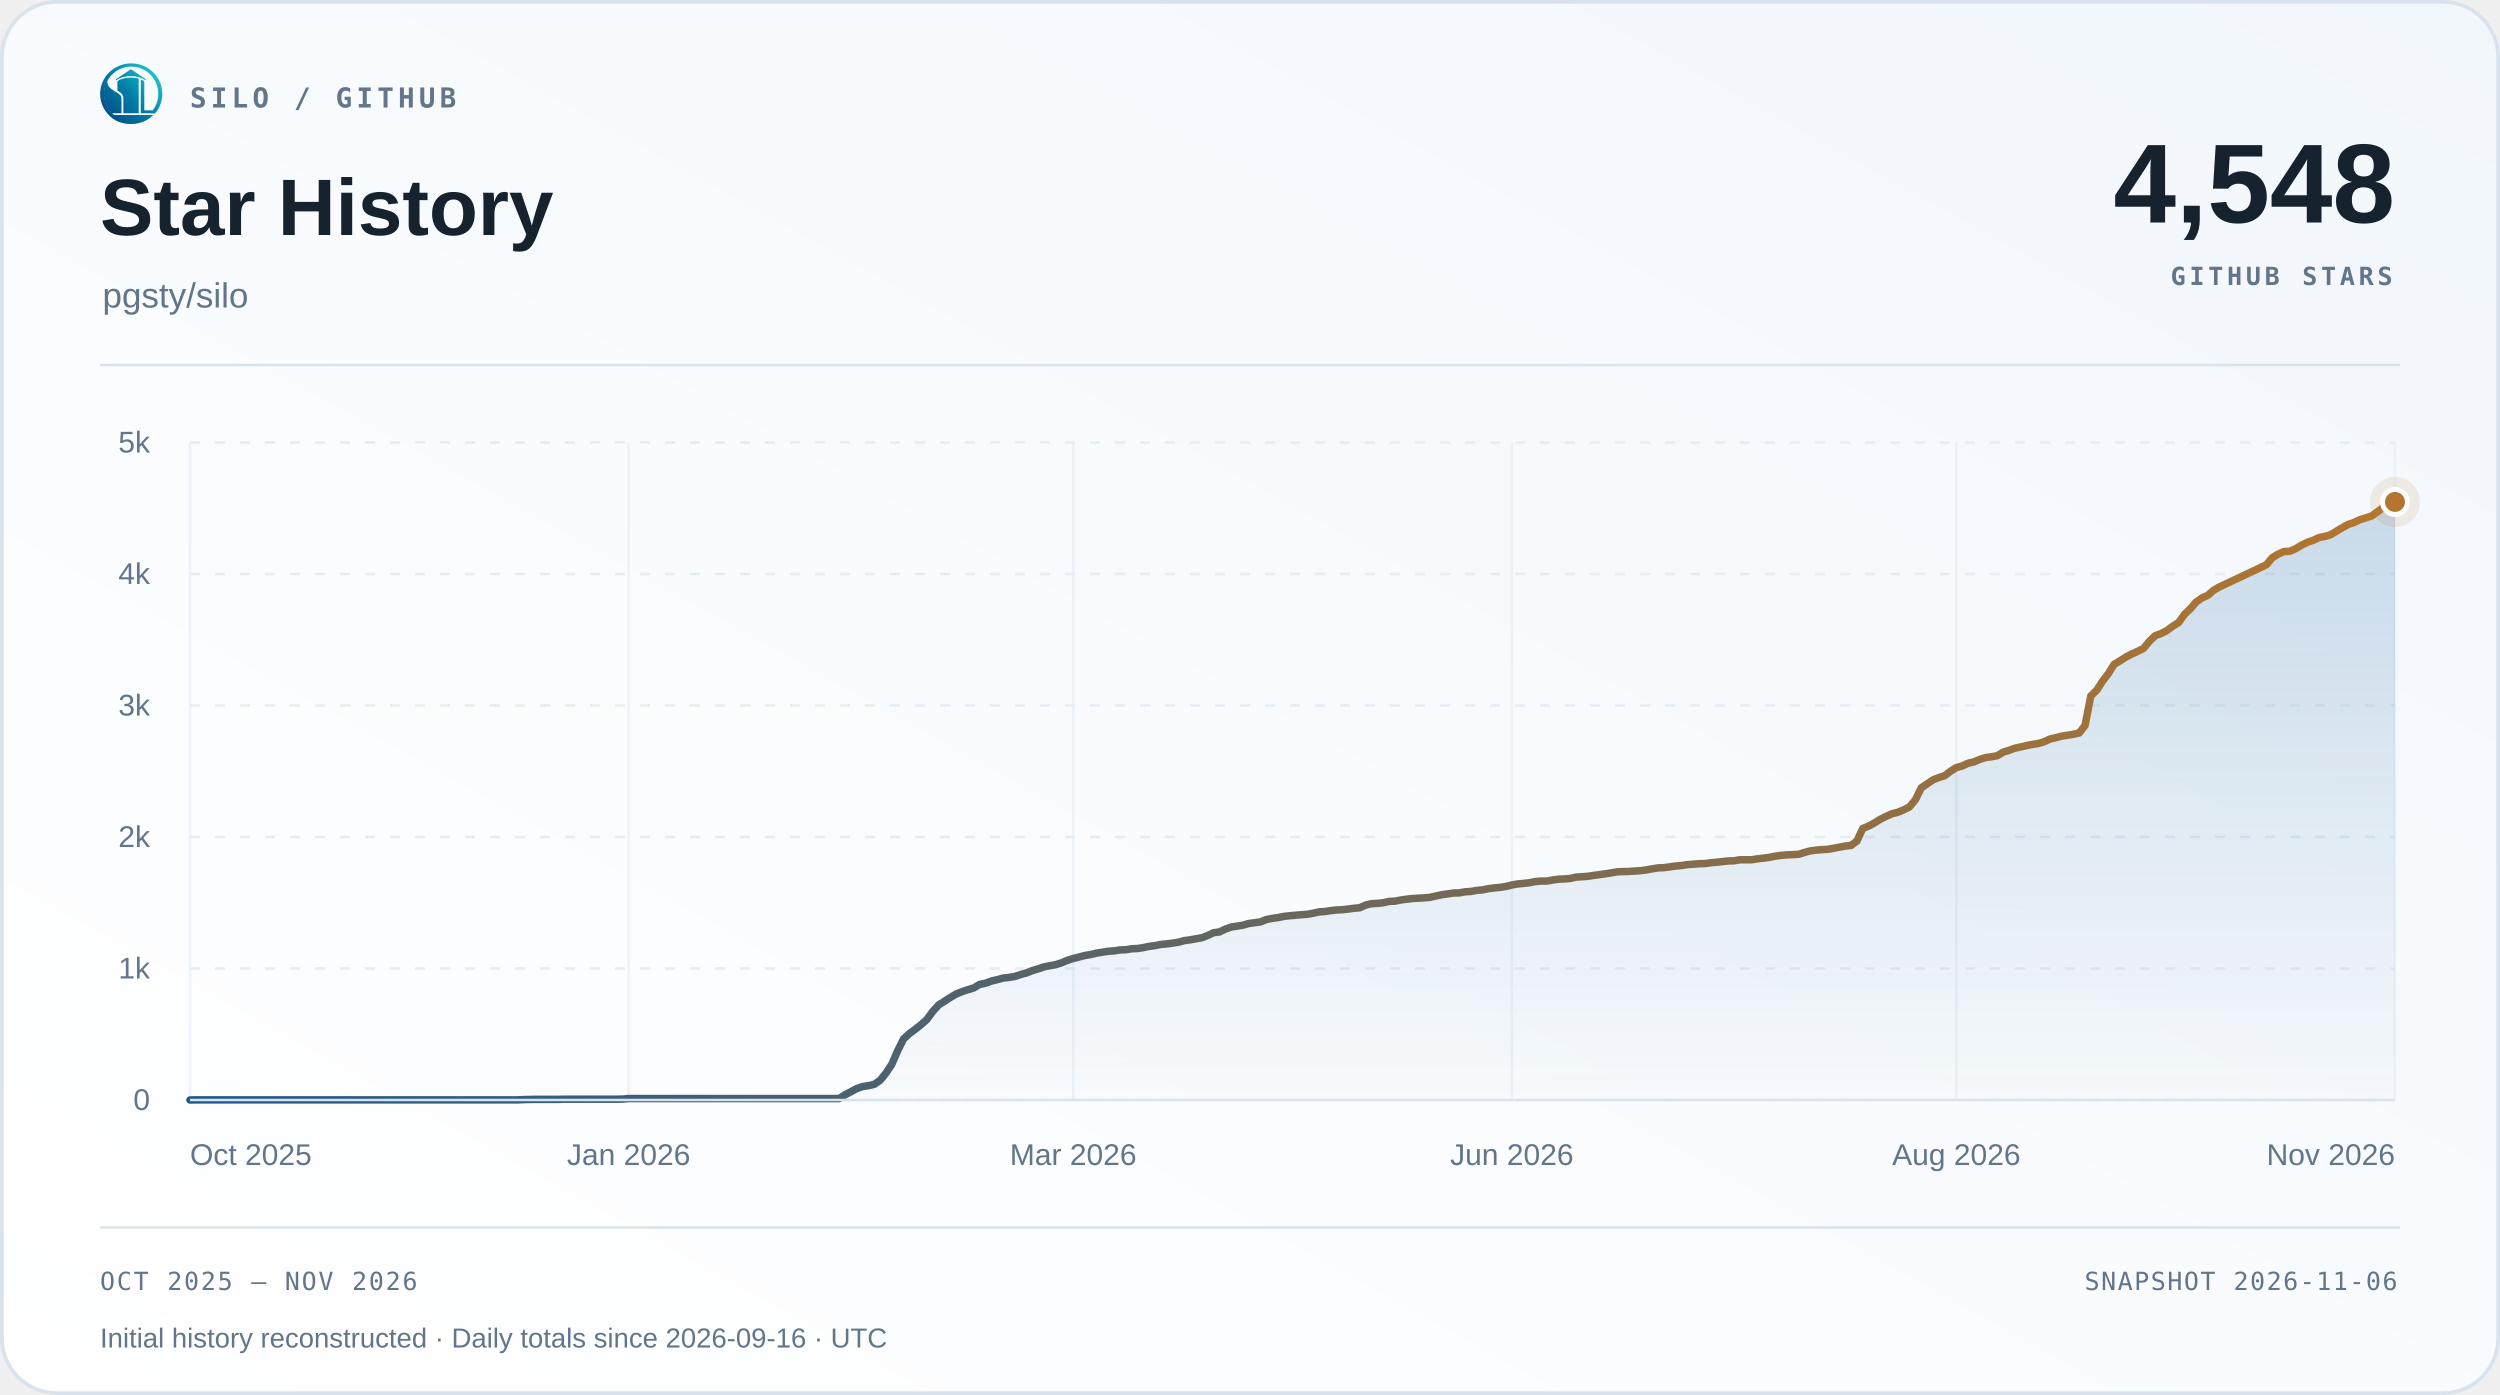
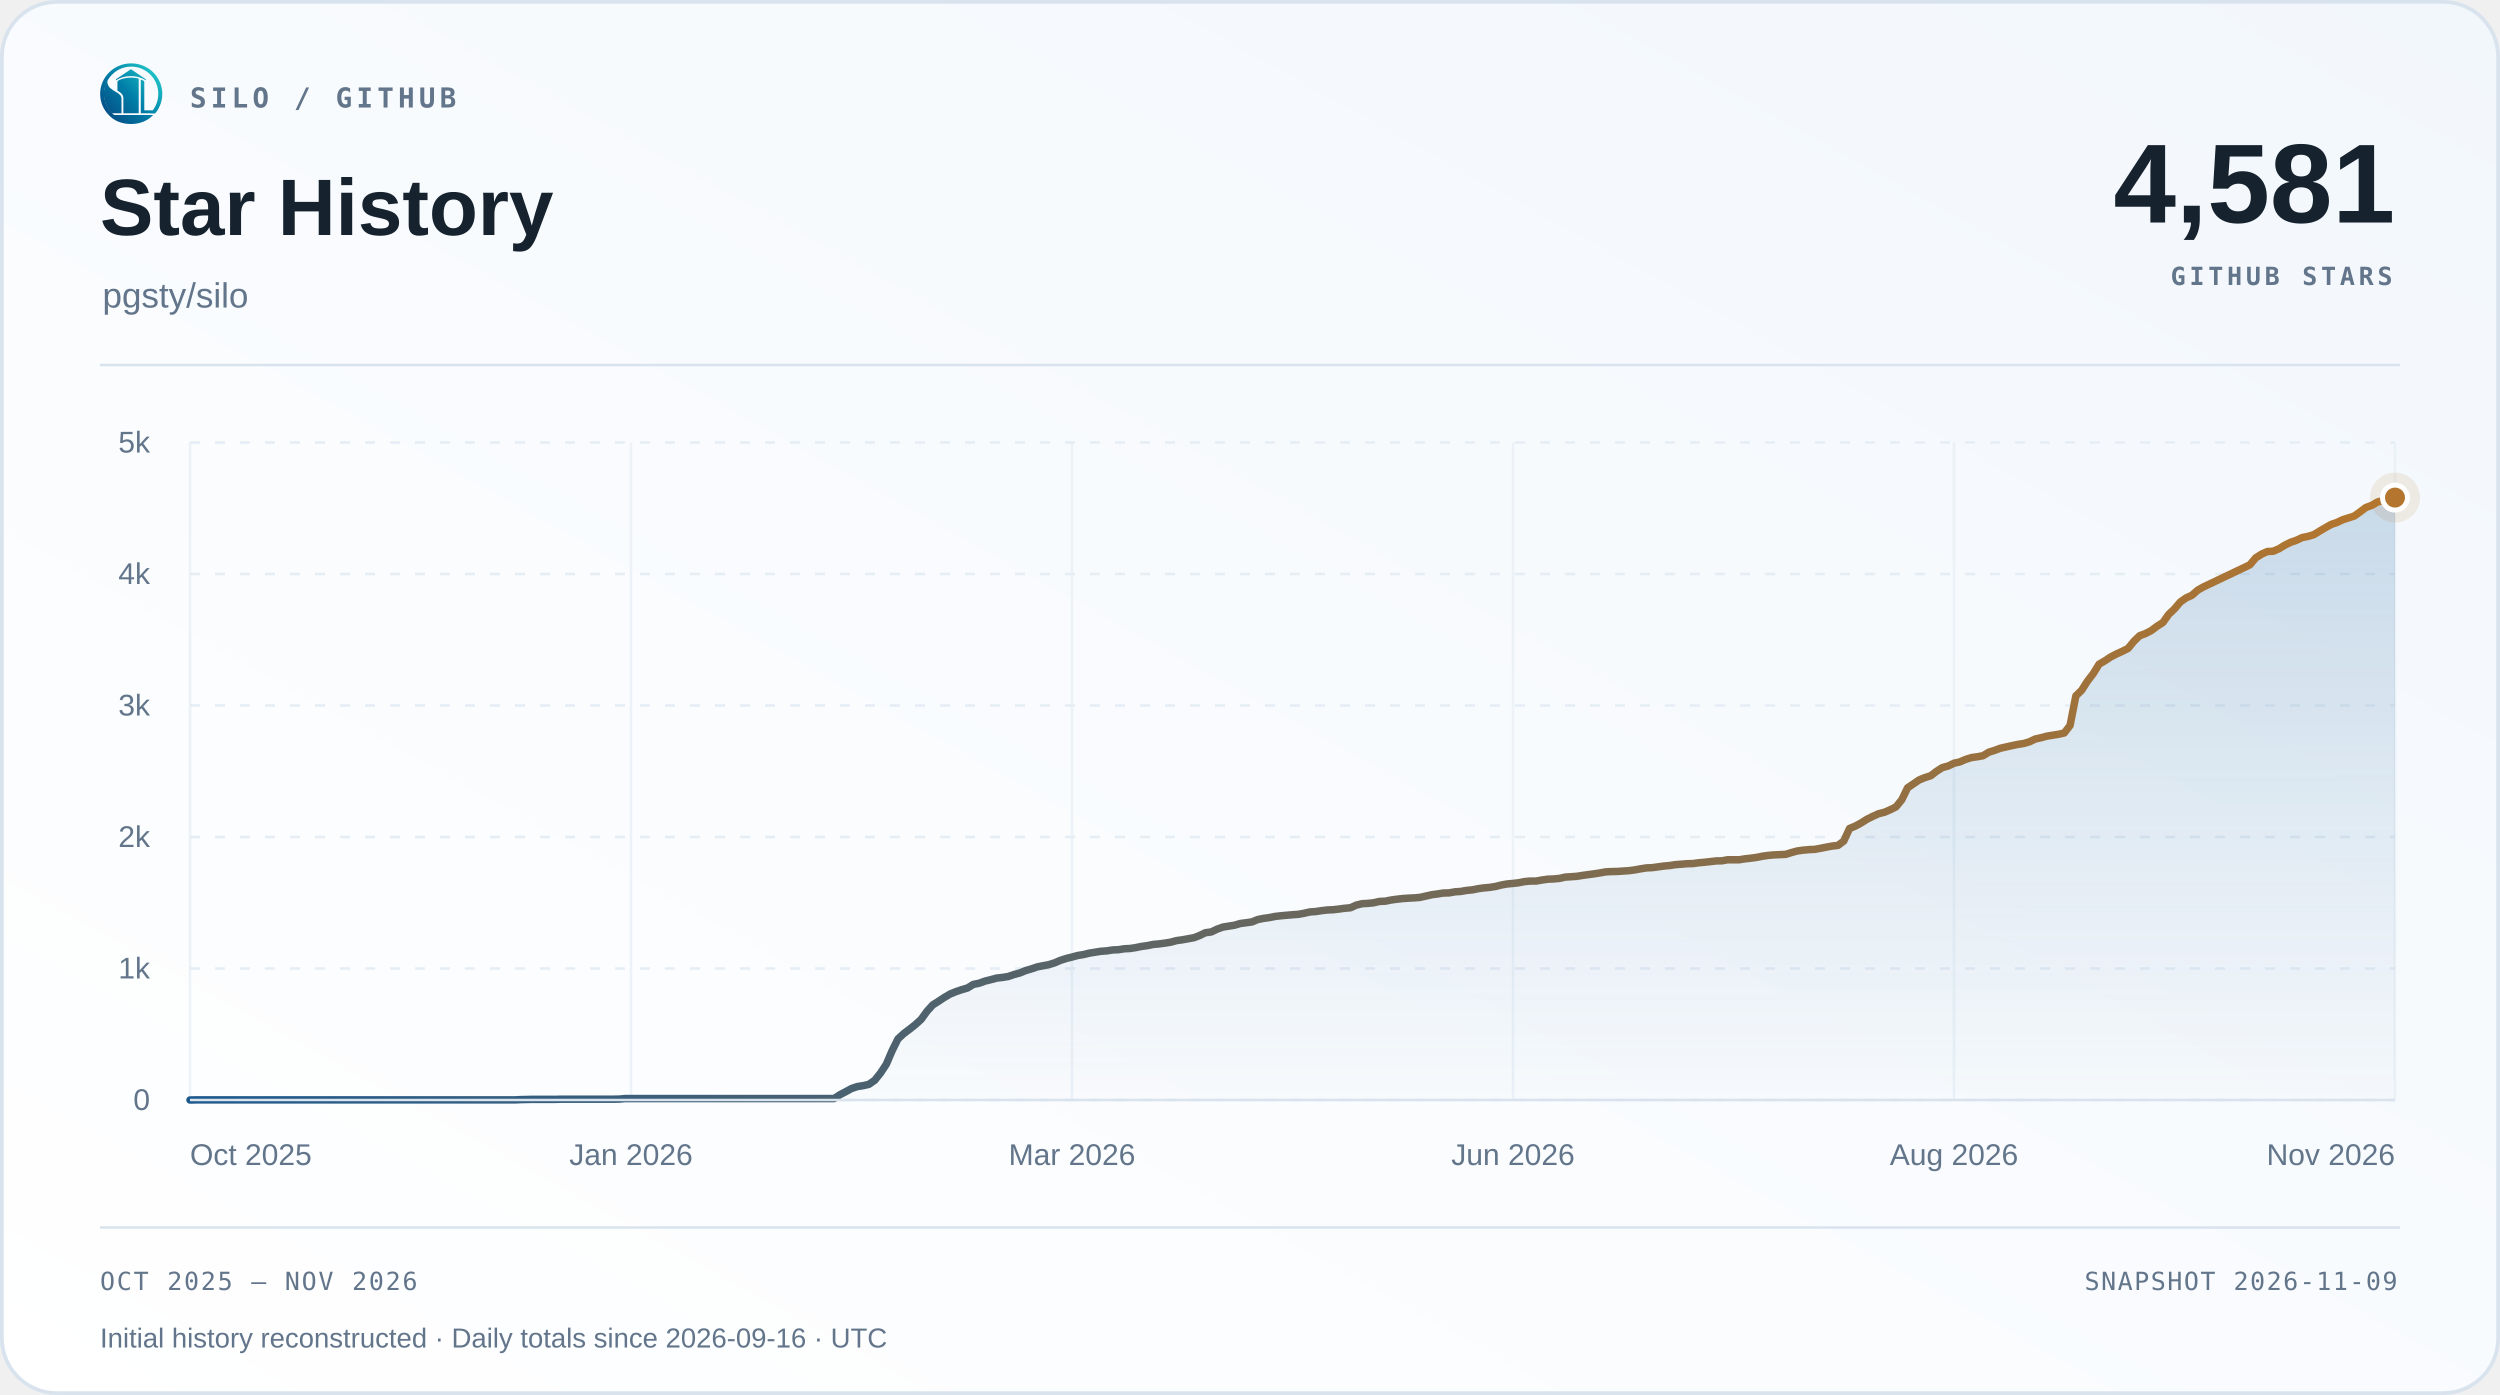
<svg xmlns="http://www.w3.org/2000/svg" width="1000" height="558" viewBox="0 0 1000 558" role="img" aria-labelledby="title desc">
  <defs>
    <linearGradient id="surface" x1="0" y1="1" x2="1" y2="0">
      <stop offset="0" stop-color="#ffffff" />
      <stop offset="1" stop-color="#f2f7fc" />
    </linearGradient>
    <linearGradient id="accent" x1="0" y1="0" x2="1" y2="0">
      <stop offset="0" stop-color="#1d588c" />
      <stop offset="1" stop-color="#b4762e" />
    </linearGradient>
    <linearGradient id="area" x1="0" y1="0" x2="0" y2="1">
      <stop offset="0" stop-color="#2b6ca3" stop-opacity=".22" />
      <stop offset="1" stop-color="#2b6ca3" stop-opacity=".015" />
    </linearGradient>
  </defs>
  <rect x=".75" y=".75" width="998.5" height="556.5" rx="22" fill="url(#surface)" stroke="#d9e3ee" stroke-width="1.5" />
  <svg x="40" y="25" width="25" height="25" viewBox="230 213 570 570">
    <defs>
      <linearGradient id="silo-color" x1="276" y1="720" x2="742" y2="286" gradientUnits="userSpaceOnUse">
        <stop offset="0" stop-color="#064A83" />
        <stop offset="0.5" stop-color="#007FA8" />
        <stop offset="1" stop-color="#22C7C9" />
      </linearGradient>
    </defs>
    <g fill="url(#silo-color)">
      <path d="       M 734 676       A 283.5 278.5 0 1 0 310 692       L 359 692       A 247 248.5 0 1 1 688 676       Z" />
      <path d="       M 300.57 375       C 292 390 300 430 328 450       C 343 461 357 472 374 481       C 410 501 426 517 426 544       L 426 676       L 336 676       C 308 647 286 608 274 565       C 262 522 263 479 272 439       C 278 413 286 389 300.57 375       Z" />
      <path d="       M 602 373       Q 602 368 607 370       C 619 374 634 381 634 389       L 634 647       Q 634 649 636 649       L 708 649       L 734 676       L 602 676       Z" />
      <path d="       M 310 692       L 714 692       C 668 743 596 774 512 774       C 428 774 355 743 310 692       Z" />
      <path d="       M 389 389       C 389 374 447 351 512 351       C 540 351 565 354 580 359       Q 583 360 583 364       L 583 676       L 443 676       L 443 541       C 443 509 426 490 389 470       Z" />
      <path d="       M 512 274       L 647 365       Q 649 370 647 376       C 609 350 563 337 512 337       C 460 337 414 350 377 376       Q 375 370 377 365       Z" />
    </g>
  </svg>
  <text x="76" y="43" font-family="Menlo,Consolas,monospace" font-size="11" font-weight="600" fill="#62758a" text-anchor="start" letter-spacing="1.7">SILO / GITHUB</text>
  <text x="40" y="94" font-family="Arial,Helvetica,sans-serif" font-size="32" font-weight="700" fill="#16222e" text-anchor="start">Star History</text>
  <text x="41" y="123" font-family="Arial,Helvetica,sans-serif" font-size="14" font-weight="400" fill="#62758a" text-anchor="start">pgsty/silo</text>
-   <text x="958" y="89" font-family="Arial,Helvetica,sans-serif" font-size="45" font-weight="700" fill="#16222e" text-anchor="end">4,548</text>
+   <text x="958" y="89" font-family="Arial,Helvetica,sans-serif" font-size="45" font-weight="700" fill="#16222e" text-anchor="end">4,581</text>
  <text x="957" y="114" font-family="Menlo,Consolas,monospace" font-size="10" font-weight="600" fill="#62758a" text-anchor="end" letter-spacing="1.5">GITHUB STARS</text>
  <path d="M40 146 H960" stroke="#d9e3ee" />
  <path d="M76 440.00 H958" stroke="#e5edf5" stroke-dasharray="4 6" />
  <text x="60" y="444.0" font-family="Arial,Helvetica,sans-serif" font-size="12" font-weight="400" fill="#62758a" text-anchor="end">0</text>
  <path d="M76 387.40 H958" stroke="#e5edf5" stroke-dasharray="4 6" />
  <text x="60" y="391.4" font-family="Arial,Helvetica,sans-serif" font-size="12" font-weight="400" fill="#62758a" text-anchor="end">1k</text>
  <path d="M76 334.80 H958" stroke="#e5edf5" stroke-dasharray="4 6" />
  <text x="60" y="338.8" font-family="Arial,Helvetica,sans-serif" font-size="12" font-weight="400" fill="#62758a" text-anchor="end">2k</text>
  <path d="M76 282.20 H958" stroke="#e5edf5" stroke-dasharray="4 6" />
  <text x="60" y="286.2" font-family="Arial,Helvetica,sans-serif" font-size="12" font-weight="400" fill="#62758a" text-anchor="end">3k</text>
  <path d="M76 229.60 H958" stroke="#e5edf5" stroke-dasharray="4 6" />
  <text x="60" y="233.6" font-family="Arial,Helvetica,sans-serif" font-size="12" font-weight="400" fill="#62758a" text-anchor="end">4k</text>
  <path d="M76 177.00 H958" stroke="#e5edf5" stroke-dasharray="4 6" />
  <text x="60" y="181.0" font-family="Arial,Helvetica,sans-serif" font-size="12" font-weight="400" fill="#62758a" text-anchor="end">5k</text>
  <path d="M76.00 177 V440" stroke="#e5edf5" stroke-opacity=".65" />
  <text x="76.0" y="466" font-family="Arial,Helvetica,sans-serif" font-size="12" font-weight="400" fill="#62758a" text-anchor="start">Oct 2025</text>
-   <path d="M251.46 177 V440" stroke="#e5edf5" stroke-opacity=".65" />
-   <text x="251.46" y="466" font-family="Arial,Helvetica,sans-serif" font-size="12" font-weight="400" fill="#62758a" text-anchor="middle">Jan 2026</text>
-   <path d="M429.27 177 V440" stroke="#e5edf5" stroke-opacity=".65" />
-   <text x="429.27" y="466" font-family="Arial,Helvetica,sans-serif" font-size="12" font-weight="400" fill="#62758a" text-anchor="middle">Mar 2026</text>
-   <path d="M604.73 177 V440" stroke="#e5edf5" stroke-opacity=".65" />
-   <text x="604.73" y="466" font-family="Arial,Helvetica,sans-serif" font-size="12" font-weight="400" fill="#62758a" text-anchor="middle">Jun 2026</text>
-   <path d="M782.54 177 V440" stroke="#e5edf5" stroke-opacity=".65" />
-   <text x="782.54" y="466" font-family="Arial,Helvetica,sans-serif" font-size="12" font-weight="400" fill="#62758a" text-anchor="middle">Aug 2026</text>
+   <path d="M252.40 177 V440" stroke="#e5edf5" stroke-opacity=".65" />
+   <text x="252.4" y="466" font-family="Arial,Helvetica,sans-serif" font-size="12" font-weight="400" fill="#62758a" text-anchor="middle">Jan 2026</text>
+   <path d="M428.80 177 V440" stroke="#e5edf5" stroke-opacity=".65" />
+   <text x="428.8" y="466" font-family="Arial,Helvetica,sans-serif" font-size="12" font-weight="400" fill="#62758a" text-anchor="middle">Mar 2026</text>
+   <path d="M605.20 177 V440" stroke="#e5edf5" stroke-opacity=".65" />
+   <text x="605.2" y="466" font-family="Arial,Helvetica,sans-serif" font-size="12" font-weight="400" fill="#62758a" text-anchor="middle">Jun 2026</text>
+   <path d="M781.60 177 V440" stroke="#e5edf5" stroke-opacity=".65" />
+   <text x="781.6" y="466" font-family="Arial,Helvetica,sans-serif" font-size="12" font-weight="400" fill="#62758a" text-anchor="middle">Aug 2026</text>
  <path d="M958.00 177 V440" stroke="#e5edf5" stroke-opacity=".65" />
  <text x="958.0" y="466" font-family="Arial,Helvetica,sans-serif" font-size="12" font-weight="400" fill="#62758a" text-anchor="end">Nov 2026</text>
-   <path d="M76.00 440.00 L78.34 439.95 L80.68 439.95 L83.02 439.95 L85.36 439.95 L87.70 439.95 L90.04 439.95 L92.38 439.95 L94.72 439.95 L97.06 439.95 L99.40 439.95 L101.73 439.95 L104.07 439.95 L106.41 439.95 L108.75 439.95 L111.09 439.95 L113.43 439.95 L115.77 439.95 L118.11 439.95 L120.45 439.95 L122.79 439.95 L125.13 439.95 L127.47 439.95 L129.81 439.95 L132.15 439.95 L134.49 439.95 L136.83 439.95 L139.17 439.95 L141.51 439.95 L143.85 439.95 L146.19 439.95 L148.53 439.95 L150.86 439.95 L153.20 439.95 L155.54 439.95 L157.88 439.95 L160.22 439.95 L162.56 439.95 L164.90 439.95 L167.24 439.95 L169.58 439.95 L171.92 439.95 L174.26 439.95 L176.60 439.95 L178.94 439.95 L181.28 439.95 L183.62 439.95 L185.96 439.95 L188.30 439.95 L190.64 439.95 L192.98 439.95 L195.32 439.95 L197.66 439.95 L199.99 439.95 L202.33 439.95 L204.67 439.95 L207.01 439.95 L209.35 439.84 L211.69 439.79 L214.03 439.74 L216.37 439.74 L218.71 439.74 L221.05 439.74 L223.39 439.74 L225.73 439.68 L228.07 439.68 L230.41 439.68 L232.75 439.68 L235.09 439.68 L237.43 439.68 L239.77 439.68 L242.11 439.68 L244.45 439.68 L246.79 439.68 L249.12 439.63 L251.46 439.42 L253.80 439.42 L256.14 439.42 L258.48 439.42 L260.82 439.42 L263.16 439.42 L265.50 439.42 L267.84 439.42 L270.18 439.42 L272.52 439.42 L274.86 439.42 L277.20 439.42 L279.54 439.42 L281.88 439.42 L284.22 439.42 L286.56 439.42 L288.90 439.42 L291.24 439.42 L293.58 439.42 L295.92 439.42 L298.25 439.42 L300.59 439.42 L302.93 439.42 L305.27 439.42 L307.61 439.42 L309.95 439.42 L312.29 439.42 L314.63 439.42 L316.97 439.42 L319.31 439.42 L321.65 439.42 L323.99 439.42 L326.33 439.42 L328.67 439.42 L331.01 439.42 L333.35 439.42 L335.69 439.42 L338.03 437.90 L340.37 436.69 L342.71 435.42 L345.05 434.63 L347.38 434.27 L349.72 433.74 L352.06 432.11 L354.40 429.22 L356.74 425.69 L359.08 420.27 L361.42 415.59 L363.76 413.44 L366.10 411.70 L368.44 409.86 L370.78 407.76 L373.12 404.55 L375.46 401.97 L377.80 400.50 L380.14 398.97 L382.48 397.60 L384.82 396.66 L387.16 395.87 L389.50 395.18 L391.84 393.76 L394.18 393.29 L396.51 392.45 L398.85 391.87 L401.19 391.24 L403.53 390.98 L405.87 390.61 L408.21 389.82 L410.55 389.19 L412.89 388.24 L415.23 387.56 L417.57 386.77 L419.91 386.30 L422.25 385.87 L424.59 385.14 L426.93 384.14 L429.27 383.40 L431.61 382.82 L433.95 382.19 L436.29 381.82 L438.63 381.25 L440.97 380.88 L443.31 380.51 L445.64 380.35 L447.98 379.98 L450.32 379.88 L452.66 379.51 L455.00 379.40 L457.34 379.04 L459.68 378.56 L462.02 378.25 L464.36 377.77 L466.70 377.56 L469.04 377.25 L471.38 376.88 L473.72 376.25 L476.06 375.93 L478.40 375.51 L480.74 375.09 L483.08 374.20 L485.42 373.09 L487.76 372.78 L490.10 371.67 L492.44 370.83 L494.77 370.46 L497.11 370.09 L499.45 369.41 L501.79 369.10 L504.13 368.78 L506.47 367.83 L508.81 367.36 L511.15 367.04 L513.49 366.57 L515.83 366.31 L518.17 366.10 L520.51 365.89 L522.85 365.73 L525.19 365.31 L527.53 364.78 L529.87 364.62 L532.21 364.26 L534.55 363.99 L536.89 363.89 L539.23 363.62 L541.56 363.31 L543.90 363.10 L546.24 362.05 L548.58 361.47 L550.92 361.36 L553.26 361.10 L555.60 360.57 L557.94 360.47 L560.28 360.00 L562.62 359.68 L564.96 359.42 L567.30 359.26 L569.64 359.15 L571.98 358.94 L574.32 358.42 L576.66 357.89 L579.00 357.58 L581.34 357.21 L583.68 357.15 L586.02 356.73 L588.36 356.58 L590.69 356.16 L593.03 355.95 L595.37 355.47 L597.71 355.16 L600.05 354.95 L602.39 354.58 L604.73 354.00 L607.07 353.58 L609.41 353.37 L611.75 353.10 L614.09 352.63 L616.43 352.42 L618.77 352.42 L621.11 352.00 L623.45 351.68 L625.79 351.58 L628.13 351.37 L630.47 350.84 L632.81 350.69 L635.15 350.53 L637.49 350.16 L639.82 349.84 L642.16 349.53 L644.50 349.16 L646.84 348.74 L649.18 348.63 L651.52 348.58 L653.86 348.42 L656.20 348.27 L658.54 347.95 L660.88 347.53 L663.22 347.16 L665.56 347.06 L667.90 346.74 L670.24 346.42 L672.58 346.21 L674.92 345.85 L677.26 345.69 L679.60 345.48 L681.94 345.43 L684.28 345.11 L686.62 344.90 L688.95 344.64 L691.29 344.37 L693.63 344.32 L695.97 343.90 L698.31 343.90 L700.65 343.90 L702.99 343.53 L705.33 343.27 L707.67 342.95 L710.01 342.48 L712.35 342.16 L714.69 341.95 L717.03 341.85 L719.37 341.74 L721.71 341.01 L724.05 340.38 L726.39 340.06 L728.73 339.85 L731.07 339.74 L733.41 339.32 L735.75 338.85 L738.08 338.43 L740.42 338.17 L742.76 336.43 L745.10 331.38 L747.44 330.43 L749.78 329.17 L752.12 327.70 L754.46 326.54 L756.80 325.49 L759.14 324.91 L761.48 323.91 L763.82 322.75 L766.16 319.91 L768.50 315.13 L770.84 313.55 L773.18 311.97 L775.52 311.02 L777.86 310.29 L780.20 308.50 L782.54 307.03 L784.88 306.40 L787.21 305.29 L789.55 304.77 L791.89 303.77 L794.23 303.03 L796.57 302.71 L798.91 302.29 L801.25 300.87 L803.59 300.14 L805.93 299.29 L808.27 298.77 L810.61 298.24 L812.95 297.77 L815.29 297.40 L817.63 296.72 L819.97 295.61 L822.31 295.09 L824.65 294.46 L826.99 294.09 L829.33 293.72 L831.67 293.19 L834.01 290.20 L836.34 278.36 L838.68 276.10 L841.02 272.47 L843.36 269.42 L845.70 265.68 L848.04 264.32 L850.38 262.79 L852.72 261.58 L855.06 260.53 L857.40 259.37 L859.74 256.53 L862.08 254.27 L864.42 253.43 L866.76 252.22 L869.10 250.48 L871.44 249.01 L873.78 245.75 L876.12 243.54 L878.46 240.80 L880.80 239.17 L883.14 238.12 L885.47 236.07 L887.81 234.75 L890.15 233.65 L906.53 225.92 L908.87 223.13 L911.21 221.66 L913.55 220.61 L915.89 220.50 L918.23 219.50 L920.57 218.08 L922.91 216.92 L925.25 216.13 L927.59 215.03 L929.93 214.56 L932.27 213.87 L934.60 212.45 L936.94 211.08 L939.28 209.77 L941.62 208.98 L943.96 207.88 L946.30 207.14 L948.64 206.40 L950.98 204.72 L953.32 202.98 L955.66 202.14 L958.00 200.78 L958.00 440 L76 440 Z" fill="url(#area)" />
-   <path d="M76.00 440.00 L78.34 439.95 L80.68 439.95 L83.02 439.95 L85.36 439.95 L87.70 439.95 L90.04 439.95 L92.38 439.95 L94.72 439.95 L97.06 439.95 L99.40 439.95 L101.73 439.95 L104.07 439.95 L106.41 439.95 L108.75 439.95 L111.09 439.95 L113.43 439.95 L115.77 439.95 L118.11 439.95 L120.45 439.95 L122.79 439.95 L125.13 439.95 L127.47 439.95 L129.81 439.95 L132.15 439.95 L134.49 439.95 L136.83 439.95 L139.17 439.95 L141.51 439.95 L143.85 439.95 L146.19 439.95 L148.53 439.95 L150.86 439.95 L153.20 439.95 L155.54 439.95 L157.88 439.95 L160.22 439.95 L162.56 439.95 L164.90 439.95 L167.24 439.95 L169.58 439.95 L171.92 439.95 L174.26 439.95 L176.60 439.95 L178.94 439.95 L181.28 439.95 L183.62 439.95 L185.96 439.95 L188.30 439.95 L190.64 439.95 L192.98 439.95 L195.32 439.95 L197.66 439.95 L199.99 439.95 L202.33 439.95 L204.67 439.95 L207.01 439.95 L209.35 439.84 L211.69 439.79 L214.03 439.74 L216.37 439.74 L218.71 439.74 L221.05 439.74 L223.39 439.74 L225.73 439.68 L228.07 439.68 L230.41 439.68 L232.75 439.68 L235.09 439.68 L237.43 439.68 L239.77 439.68 L242.11 439.68 L244.45 439.68 L246.79 439.68 L249.12 439.63 L251.46 439.42 L253.80 439.42 L256.14 439.42 L258.48 439.42 L260.82 439.42 L263.16 439.42 L265.50 439.42 L267.84 439.42 L270.18 439.42 L272.52 439.42 L274.86 439.42 L277.20 439.42 L279.54 439.42 L281.88 439.42 L284.22 439.42 L286.56 439.42 L288.90 439.42 L291.24 439.42 L293.58 439.42 L295.92 439.42 L298.25 439.42 L300.59 439.42 L302.93 439.42 L305.27 439.42 L307.61 439.42 L309.95 439.42 L312.29 439.42 L314.63 439.42 L316.97 439.42 L319.31 439.42 L321.65 439.42 L323.99 439.42 L326.33 439.42 L328.67 439.42 L331.01 439.42 L333.35 439.42 L335.69 439.42 L338.03 437.90 L340.37 436.69 L342.71 435.42 L345.05 434.63 L347.38 434.27 L349.72 433.74 L352.06 432.11 L354.40 429.22 L356.74 425.69 L359.08 420.27 L361.42 415.59 L363.76 413.44 L366.10 411.70 L368.44 409.86 L370.78 407.76 L373.12 404.55 L375.46 401.97 L377.80 400.50 L380.14 398.97 L382.48 397.60 L384.82 396.66 L387.16 395.87 L389.50 395.18 L391.84 393.76 L394.18 393.29 L396.51 392.45 L398.85 391.87 L401.19 391.24 L403.53 390.98 L405.87 390.61 L408.21 389.82 L410.55 389.19 L412.89 388.24 L415.23 387.56 L417.57 386.77 L419.91 386.30 L422.25 385.87 L424.59 385.14 L426.93 384.14 L429.27 383.40 L431.61 382.82 L433.95 382.19 L436.29 381.82 L438.63 381.25 L440.97 380.88 L443.31 380.51 L445.64 380.35 L447.98 379.98 L450.32 379.88 L452.66 379.51 L455.00 379.40 L457.34 379.04 L459.68 378.56 L462.02 378.25 L464.36 377.77 L466.70 377.56 L469.04 377.25 L471.38 376.88 L473.72 376.25 L476.06 375.93 L478.40 375.51 L480.74 375.09 L483.08 374.20 L485.42 373.09 L487.76 372.78 L490.10 371.67 L492.44 370.83 L494.77 370.46 L497.11 370.09 L499.45 369.41 L501.79 369.10 L504.13 368.78 L506.47 367.83 L508.81 367.36 L511.15 367.04 L513.49 366.57 L515.83 366.31 L518.17 366.10 L520.51 365.89 L522.85 365.73 L525.19 365.31 L527.53 364.78 L529.87 364.62 L532.21 364.26 L534.55 363.99 L536.89 363.89 L539.23 363.62 L541.56 363.31 L543.90 363.10 L546.24 362.05 L548.58 361.47 L550.92 361.36 L553.26 361.10 L555.60 360.57 L557.94 360.47 L560.28 360.00 L562.62 359.68 L564.96 359.42 L567.30 359.26 L569.64 359.15 L571.98 358.94 L574.32 358.42 L576.66 357.89 L579.00 357.58 L581.34 357.21 L583.68 357.15 L586.02 356.73 L588.36 356.58 L590.69 356.16 L593.03 355.95 L595.37 355.47 L597.71 355.16 L600.05 354.95 L602.39 354.58 L604.73 354.00 L607.07 353.58 L609.41 353.37 L611.75 353.10 L614.09 352.63 L616.43 352.42 L618.77 352.42 L621.11 352.00 L623.45 351.68 L625.79 351.58 L628.13 351.37 L630.47 350.84 L632.81 350.69 L635.15 350.53 L637.49 350.16 L639.82 349.84 L642.16 349.53 L644.50 349.16 L646.84 348.74 L649.18 348.63 L651.52 348.58 L653.86 348.42 L656.20 348.27 L658.54 347.95 L660.88 347.53 L663.22 347.16 L665.56 347.06 L667.90 346.74 L670.24 346.42 L672.58 346.21 L674.92 345.85 L677.26 345.69 L679.60 345.48 L681.94 345.43 L684.28 345.11 L686.62 344.90 L688.95 344.64 L691.29 344.37 L693.63 344.32 L695.97 343.90 L698.31 343.90 L700.65 343.90 L702.99 343.53 L705.33 343.27 L707.67 342.95 L710.01 342.48 L712.35 342.16 L714.69 341.95 L717.03 341.85 L719.37 341.74 L721.71 341.01 L724.05 340.38 L726.39 340.06 L728.73 339.85 L731.07 339.74 L733.41 339.32 L735.75 338.85 L738.08 338.43 L740.42 338.17 L742.76 336.43 L745.10 331.38 L747.44 330.43 L749.78 329.17 L752.12 327.70 L754.46 326.54 L756.80 325.49 L759.14 324.91 L761.48 323.91 L763.82 322.75 L766.16 319.91 L768.50 315.13 L770.84 313.55 L773.18 311.97 L775.52 311.02 L777.86 310.29 L780.20 308.50 L782.54 307.03 L784.88 306.40 L787.21 305.29 L789.55 304.77 L791.89 303.77 L794.23 303.03 L796.57 302.71 L798.91 302.29 L801.25 300.87 L803.59 300.14 L805.93 299.29 L808.27 298.77 L810.61 298.24 L812.95 297.77 L815.29 297.40 L817.63 296.72 L819.97 295.61 L822.31 295.09 L824.65 294.46 L826.99 294.09 L829.33 293.72 L831.67 293.19 L834.01 290.20 L836.34 278.36 L838.68 276.10 L841.02 272.47 L843.36 269.42 L845.70 265.68 L848.04 264.32 L850.38 262.79 L852.72 261.58 L855.06 260.53 L857.40 259.37 L859.74 256.53 L862.08 254.27 L864.42 253.43 L866.76 252.22 L869.10 250.48 L871.44 249.01 L873.78 245.75 L876.12 243.54 L878.46 240.80 L880.80 239.17 L883.14 238.12 L885.47 236.07 L887.81 234.75 L890.15 233.65 L906.53 225.92 L908.87 223.13 L911.21 221.66 L913.55 220.61 L915.89 220.50 L918.23 219.50 L920.57 218.08 L922.91 216.92 L925.25 216.13 L927.59 215.03 L929.93 214.56 L932.27 213.87 L934.60 212.45 L936.94 211.08 L939.28 209.77 L941.62 208.98 L943.96 207.88 L946.30 207.14 L948.64 206.40 L950.98 204.72 L953.32 202.98 L955.66 202.14 L958.00 200.78" fill="none" stroke="url(#accent)" stroke-width="3" stroke-linecap="round" stroke-linejoin="round" />
+   <path d="M76.00 440.00 L78.32 439.95 L80.64 439.95 L82.96 439.95 L85.28 439.95 L87.61 439.95 L89.93 439.95 L92.25 439.95 L94.57 439.95 L96.89 439.95 L99.21 439.95 L101.53 439.95 L103.85 439.95 L106.17 439.95 L108.49 439.95 L110.82 439.95 L113.14 439.95 L115.46 439.95 L117.78 439.95 L120.10 439.95 L122.42 439.95 L124.74 439.95 L127.06 439.95 L129.38 439.95 L131.71 439.95 L134.03 439.95 L136.35 439.95 L138.67 439.95 L140.99 439.95 L143.31 439.95 L145.63 439.95 L147.95 439.95 L150.27 439.95 L152.59 439.95 L154.92 439.95 L157.24 439.95 L159.56 439.95 L161.88 439.95 L164.20 439.95 L166.52 439.95 L168.84 439.95 L171.16 439.95 L173.48 439.95 L175.81 439.95 L178.13 439.95 L180.45 439.95 L182.77 439.95 L185.09 439.95 L187.41 439.95 L189.73 439.95 L192.05 439.95 L194.37 439.95 L196.69 439.95 L199.02 439.95 L201.34 439.95 L203.66 439.95 L205.98 439.95 L208.30 439.84 L210.62 439.79 L212.94 439.74 L215.26 439.74 L217.58 439.74 L219.91 439.74 L222.23 439.74 L224.55 439.68 L226.87 439.68 L229.19 439.68 L231.51 439.68 L233.83 439.68 L236.15 439.68 L238.47 439.68 L240.79 439.68 L243.12 439.68 L245.44 439.68 L247.76 439.63 L250.08 439.42 L252.40 439.42 L254.72 439.42 L257.04 439.42 L259.36 439.42 L261.68 439.42 L264.01 439.42 L266.33 439.42 L268.65 439.42 L270.97 439.42 L273.29 439.42 L275.61 439.42 L277.93 439.42 L280.25 439.42 L282.57 439.42 L284.89 439.42 L287.22 439.42 L289.54 439.42 L291.86 439.42 L294.18 439.42 L296.50 439.42 L298.82 439.42 L301.14 439.42 L303.46 439.42 L305.78 439.42 L308.11 439.42 L310.43 439.42 L312.75 439.42 L315.07 439.42 L317.39 439.42 L319.71 439.42 L322.03 439.42 L324.35 439.42 L326.67 439.42 L328.99 439.42 L331.32 439.42 L333.64 439.42 L335.96 437.90 L338.28 436.69 L340.60 435.42 L342.92 434.63 L345.24 434.27 L347.56 433.74 L349.88 432.11 L352.21 429.22 L354.53 425.69 L356.85 420.27 L359.17 415.59 L361.49 413.44 L363.81 411.70 L366.13 409.86 L368.45 407.76 L370.77 404.55 L373.09 401.97 L375.42 400.50 L377.74 398.97 L380.06 397.60 L382.38 396.66 L384.70 395.87 L387.02 395.18 L389.34 393.76 L391.66 393.29 L393.98 392.45 L396.31 391.87 L398.63 391.24 L400.95 390.98 L403.27 390.61 L405.59 389.82 L407.91 389.19 L410.23 388.24 L412.55 387.56 L414.87 386.77 L417.19 386.30 L419.52 385.87 L421.84 385.14 L424.16 384.14 L426.48 383.40 L428.80 382.82 L431.12 382.19 L433.44 381.82 L435.76 381.25 L438.08 380.88 L440.41 380.51 L442.73 380.35 L445.05 379.98 L447.37 379.88 L449.69 379.51 L452.01 379.40 L454.33 379.04 L456.65 378.56 L458.97 378.25 L461.29 377.77 L463.62 377.56 L465.94 377.25 L468.26 376.88 L470.58 376.25 L472.90 375.93 L475.22 375.51 L477.54 375.09 L479.86 374.20 L482.18 373.09 L484.51 372.78 L486.83 371.67 L489.15 370.83 L491.47 370.46 L493.79 370.09 L496.11 369.41 L498.43 369.10 L500.75 368.78 L503.07 367.83 L505.39 367.36 L507.72 367.04 L510.04 366.57 L512.36 366.31 L514.68 366.10 L517.00 365.89 L519.32 365.73 L521.64 365.31 L523.96 364.78 L526.28 364.62 L528.61 364.26 L530.93 363.99 L533.25 363.89 L535.57 363.62 L537.89 363.31 L540.21 363.10 L542.53 362.05 L544.85 361.47 L547.17 361.36 L549.49 361.10 L551.82 360.57 L554.14 360.47 L556.46 360.00 L558.78 359.68 L561.10 359.42 L563.42 359.26 L565.74 359.15 L568.06 358.94 L570.38 358.42 L572.71 357.89 L575.03 357.58 L577.35 357.21 L579.67 357.15 L581.99 356.73 L584.31 356.58 L586.63 356.16 L588.95 355.95 L591.27 355.47 L593.59 355.16 L595.92 354.95 L598.24 354.58 L600.56 354.00 L602.88 353.58 L605.20 353.37 L607.52 353.10 L609.84 352.63 L612.16 352.42 L614.48 352.42 L616.81 352.00 L619.13 351.68 L621.45 351.58 L623.77 351.37 L626.09 350.84 L628.41 350.69 L630.73 350.53 L633.05 350.16 L635.37 349.84 L637.69 349.53 L640.02 349.16 L642.34 348.74 L644.66 348.63 L646.98 348.58 L649.30 348.42 L651.62 348.27 L653.94 347.95 L656.26 347.53 L658.58 347.16 L660.91 347.06 L663.23 346.74 L665.55 346.42 L667.87 346.21 L670.19 345.85 L672.51 345.69 L674.83 345.48 L677.15 345.43 L679.47 345.11 L681.79 344.90 L684.12 344.64 L686.44 344.37 L688.76 344.32 L691.08 343.90 L693.40 343.90 L695.72 343.90 L698.04 343.53 L700.36 343.27 L702.68 342.95 L705.01 342.48 L707.33 342.16 L709.65 341.95 L711.97 341.85 L714.29 341.74 L716.61 341.01 L718.93 340.38 L721.25 340.06 L723.57 339.85 L725.89 339.74 L728.22 339.32 L730.54 338.85 L732.86 338.43 L735.18 338.17 L737.50 336.43 L739.82 331.38 L742.14 330.43 L744.46 329.17 L746.78 327.70 L749.11 326.54 L751.43 325.49 L753.75 324.91 L756.07 323.91 L758.39 322.75 L760.71 319.91 L763.03 315.13 L765.35 313.55 L767.67 311.97 L769.99 311.02 L772.32 310.29 L774.64 308.50 L776.96 307.03 L779.28 306.40 L781.60 305.29 L783.92 304.77 L786.24 303.77 L788.56 303.03 L790.88 302.71 L793.21 302.29 L795.53 300.87 L797.85 300.14 L800.17 299.29 L802.49 298.77 L804.81 298.24 L807.13 297.77 L809.45 297.40 L811.77 296.72 L814.09 295.61 L816.42 295.09 L818.74 294.46 L821.06 294.09 L823.38 293.72 L825.70 293.19 L828.02 290.20 L830.34 278.36 L832.66 276.10 L834.98 272.47 L837.31 269.42 L839.63 265.68 L841.95 264.32 L844.27 262.79 L846.59 261.58 L848.91 260.53 L851.23 259.37 L853.55 256.53 L855.87 254.27 L858.19 253.43 L860.52 252.22 L862.84 250.48 L865.16 249.01 L867.48 245.75 L869.80 243.54 L872.12 240.80 L874.44 239.17 L876.76 238.12 L879.08 236.07 L881.41 234.75 L883.73 233.65 L899.97 225.92 L902.29 223.13 L904.62 221.66 L906.94 220.61 L909.26 220.50 L911.58 219.50 L913.90 218.08 L916.22 216.92 L918.54 216.13 L920.86 215.03 L923.18 214.56 L925.51 213.87 L927.83 212.45 L930.15 211.08 L932.47 209.77 L934.79 208.98 L937.11 207.88 L939.43 207.14 L941.75 206.40 L944.07 204.72 L946.39 202.98 L948.72 202.14 L951.04 200.78 L958.00 199.04 L958.00 440 L76 440 Z" fill="url(#area)" />
+   <path d="M76.00 440.00 L78.32 439.95 L80.64 439.95 L82.96 439.95 L85.28 439.95 L87.61 439.95 L89.93 439.95 L92.25 439.95 L94.57 439.95 L96.89 439.95 L99.21 439.95 L101.53 439.95 L103.85 439.95 L106.17 439.95 L108.49 439.95 L110.82 439.95 L113.14 439.95 L115.46 439.95 L117.78 439.95 L120.10 439.95 L122.42 439.95 L124.74 439.95 L127.06 439.95 L129.38 439.95 L131.71 439.95 L134.03 439.95 L136.35 439.95 L138.67 439.95 L140.99 439.95 L143.31 439.95 L145.63 439.95 L147.95 439.95 L150.27 439.95 L152.59 439.95 L154.92 439.95 L157.24 439.95 L159.56 439.95 L161.88 439.95 L164.20 439.95 L166.52 439.95 L168.84 439.95 L171.16 439.95 L173.48 439.95 L175.81 439.95 L178.13 439.95 L180.45 439.95 L182.77 439.95 L185.09 439.95 L187.41 439.95 L189.73 439.95 L192.05 439.95 L194.37 439.95 L196.69 439.95 L199.02 439.95 L201.34 439.95 L203.66 439.95 L205.98 439.95 L208.30 439.84 L210.62 439.79 L212.94 439.74 L215.26 439.74 L217.58 439.74 L219.91 439.74 L222.23 439.74 L224.55 439.68 L226.87 439.68 L229.19 439.68 L231.51 439.68 L233.83 439.68 L236.15 439.68 L238.47 439.68 L240.79 439.68 L243.12 439.68 L245.44 439.68 L247.76 439.63 L250.08 439.42 L252.40 439.42 L254.72 439.42 L257.04 439.42 L259.36 439.42 L261.68 439.42 L264.01 439.42 L266.33 439.42 L268.65 439.42 L270.97 439.42 L273.29 439.42 L275.61 439.42 L277.93 439.42 L280.25 439.42 L282.57 439.42 L284.89 439.42 L287.22 439.42 L289.54 439.42 L291.86 439.42 L294.18 439.42 L296.50 439.42 L298.82 439.42 L301.14 439.42 L303.46 439.42 L305.78 439.42 L308.11 439.42 L310.43 439.42 L312.75 439.42 L315.07 439.42 L317.39 439.42 L319.71 439.42 L322.03 439.42 L324.35 439.42 L326.67 439.42 L328.99 439.42 L331.32 439.42 L333.64 439.42 L335.96 437.90 L338.28 436.69 L340.60 435.42 L342.92 434.63 L345.24 434.27 L347.56 433.74 L349.88 432.11 L352.21 429.22 L354.53 425.69 L356.85 420.27 L359.17 415.59 L361.49 413.44 L363.81 411.70 L366.13 409.86 L368.45 407.76 L370.77 404.55 L373.09 401.97 L375.42 400.50 L377.74 398.97 L380.06 397.60 L382.38 396.66 L384.70 395.87 L387.02 395.18 L389.34 393.76 L391.66 393.29 L393.98 392.45 L396.31 391.87 L398.63 391.24 L400.95 390.98 L403.27 390.61 L405.59 389.82 L407.91 389.19 L410.23 388.24 L412.55 387.56 L414.87 386.77 L417.19 386.30 L419.52 385.87 L421.84 385.14 L424.16 384.14 L426.48 383.40 L428.80 382.82 L431.12 382.19 L433.44 381.82 L435.76 381.25 L438.08 380.88 L440.41 380.51 L442.73 380.35 L445.05 379.98 L447.37 379.88 L449.69 379.51 L452.01 379.40 L454.33 379.04 L456.65 378.56 L458.97 378.25 L461.29 377.77 L463.62 377.56 L465.94 377.25 L468.26 376.88 L470.58 376.25 L472.90 375.93 L475.22 375.51 L477.54 375.09 L479.86 374.20 L482.18 373.09 L484.51 372.78 L486.83 371.67 L489.15 370.83 L491.47 370.46 L493.79 370.09 L496.11 369.41 L498.43 369.10 L500.75 368.78 L503.07 367.83 L505.39 367.36 L507.72 367.04 L510.04 366.57 L512.36 366.31 L514.68 366.10 L517.00 365.89 L519.32 365.73 L521.64 365.31 L523.96 364.78 L526.28 364.62 L528.61 364.26 L530.93 363.99 L533.25 363.89 L535.57 363.62 L537.89 363.31 L540.21 363.10 L542.53 362.05 L544.85 361.47 L547.17 361.36 L549.49 361.10 L551.82 360.57 L554.14 360.47 L556.46 360.00 L558.78 359.68 L561.10 359.42 L563.42 359.26 L565.74 359.15 L568.06 358.94 L570.38 358.42 L572.71 357.89 L575.03 357.58 L577.35 357.21 L579.67 357.15 L581.99 356.73 L584.31 356.58 L586.63 356.16 L588.95 355.95 L591.27 355.47 L593.59 355.16 L595.92 354.95 L598.24 354.58 L600.56 354.00 L602.88 353.58 L605.20 353.37 L607.52 353.10 L609.84 352.63 L612.16 352.42 L614.48 352.42 L616.81 352.00 L619.13 351.68 L621.45 351.58 L623.77 351.37 L626.09 350.84 L628.41 350.69 L630.73 350.53 L633.05 350.16 L635.37 349.84 L637.69 349.53 L640.02 349.16 L642.34 348.74 L644.66 348.63 L646.98 348.58 L649.30 348.42 L651.62 348.27 L653.94 347.95 L656.26 347.53 L658.58 347.16 L660.91 347.06 L663.23 346.74 L665.55 346.42 L667.87 346.21 L670.19 345.85 L672.51 345.69 L674.83 345.48 L677.15 345.43 L679.47 345.11 L681.79 344.90 L684.12 344.64 L686.44 344.37 L688.76 344.32 L691.08 343.90 L693.40 343.90 L695.72 343.90 L698.04 343.53 L700.36 343.27 L702.68 342.95 L705.01 342.48 L707.33 342.16 L709.65 341.95 L711.97 341.85 L714.29 341.74 L716.61 341.01 L718.93 340.38 L721.25 340.06 L723.57 339.85 L725.89 339.74 L728.22 339.32 L730.54 338.85 L732.86 338.43 L735.18 338.17 L737.50 336.43 L739.82 331.38 L742.14 330.43 L744.46 329.17 L746.78 327.70 L749.11 326.54 L751.43 325.49 L753.75 324.91 L756.07 323.91 L758.39 322.75 L760.71 319.91 L763.03 315.13 L765.35 313.55 L767.67 311.97 L769.99 311.02 L772.32 310.29 L774.64 308.50 L776.96 307.03 L779.28 306.40 L781.60 305.29 L783.92 304.77 L786.24 303.77 L788.56 303.03 L790.88 302.71 L793.21 302.29 L795.53 300.87 L797.85 300.14 L800.17 299.29 L802.49 298.77 L804.81 298.24 L807.13 297.77 L809.45 297.40 L811.77 296.72 L814.09 295.61 L816.42 295.09 L818.74 294.46 L821.06 294.09 L823.38 293.72 L825.70 293.19 L828.02 290.20 L830.34 278.36 L832.66 276.10 L834.98 272.47 L837.31 269.42 L839.63 265.68 L841.95 264.32 L844.27 262.79 L846.59 261.58 L848.91 260.53 L851.23 259.37 L853.55 256.53 L855.87 254.27 L858.19 253.43 L860.52 252.22 L862.84 250.48 L865.16 249.01 L867.48 245.75 L869.80 243.54 L872.12 240.80 L874.44 239.17 L876.76 238.12 L879.08 236.07 L881.41 234.75 L883.73 233.65 L899.97 225.92 L902.29 223.13 L904.62 221.66 L906.94 220.61 L909.26 220.50 L911.58 219.50 L913.90 218.08 L916.22 216.92 L918.54 216.13 L920.86 215.03 L923.18 214.56 L925.51 213.87 L927.83 212.45 L930.15 211.08 L932.47 209.77 L934.79 208.98 L937.11 207.88 L939.43 207.14 L941.75 206.40 L944.07 204.72 L946.39 202.98 L948.72 202.14 L951.04 200.78 L958.00 199.04" fill="none" stroke="url(#accent)" stroke-width="3" stroke-linecap="round" stroke-linejoin="round" />
  <path d="M76 440 H958" stroke="#d9e3ee" />
-   <circle cx="958.0" cy="200.775" r="10" fill="#b4762e" opacity=".12" />
-   <circle cx="958.0" cy="200.775" r="5" fill="#b4762e" stroke="#ffffff" stroke-width="2" />
+   <circle cx="958.0" cy="199.039" r="10" fill="#b4762e" opacity=".12" />
+   <circle cx="958.0" cy="199.039" r="5" fill="#b4762e" stroke="#ffffff" stroke-width="2" />
  <path d="M40 491 H960" stroke="#d9e3ee" />
  <text x="40" y="516" font-family="Menlo,Consolas,monospace" font-size="10" font-weight="500" fill="#62758a" text-anchor="start" letter-spacing="0.7">OCT 2025 — NOV 2026</text>
-   <text x="959" y="516" font-family="Menlo,Consolas,monospace" font-size="10" font-weight="500" fill="#62758a" text-anchor="end" letter-spacing="0.6">SNAPSHOT 2026-11-06</text>
+   <text x="959" y="516" font-family="Menlo,Consolas,monospace" font-size="10" font-weight="500" fill="#62758a" text-anchor="end" letter-spacing="0.6">SNAPSHOT 2026-11-09</text>
  <text x="40" y="539" font-family="Arial,Helvetica,sans-serif" font-size="11" font-weight="400" fill="#62758a" text-anchor="start">Initial history reconstructed · Daily totals since 2026-09-16 · UTC</text>
</svg>
